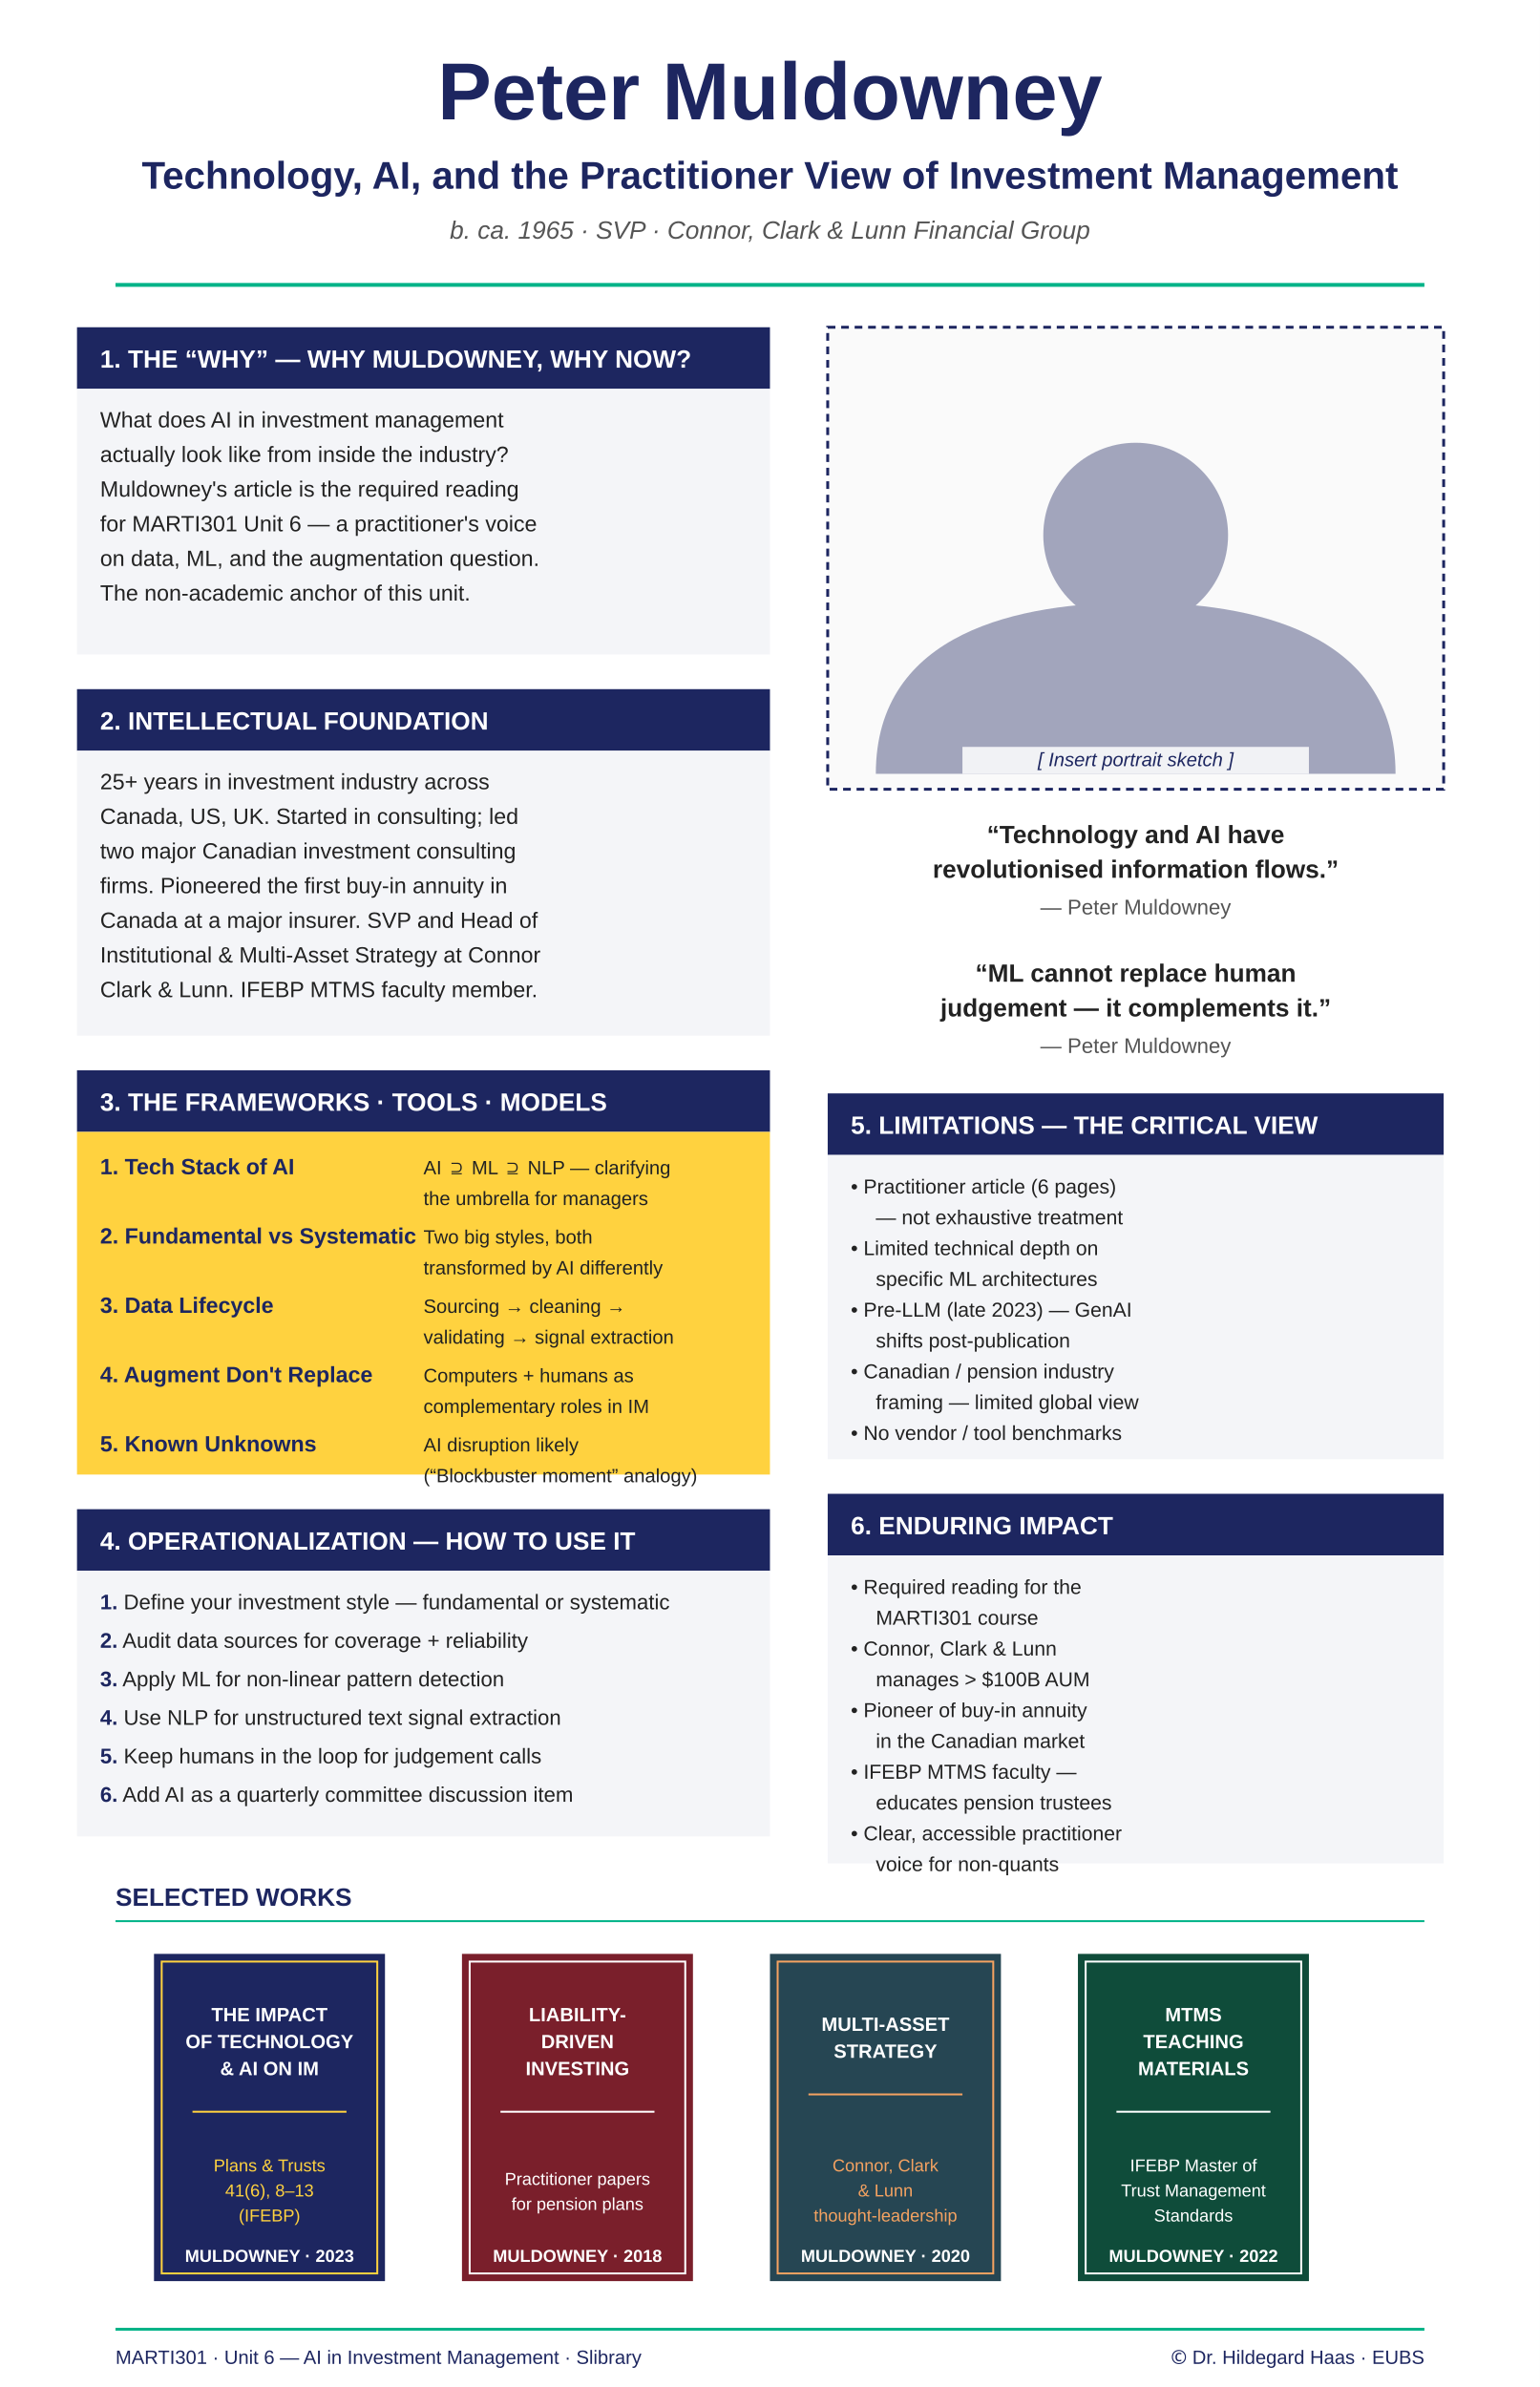
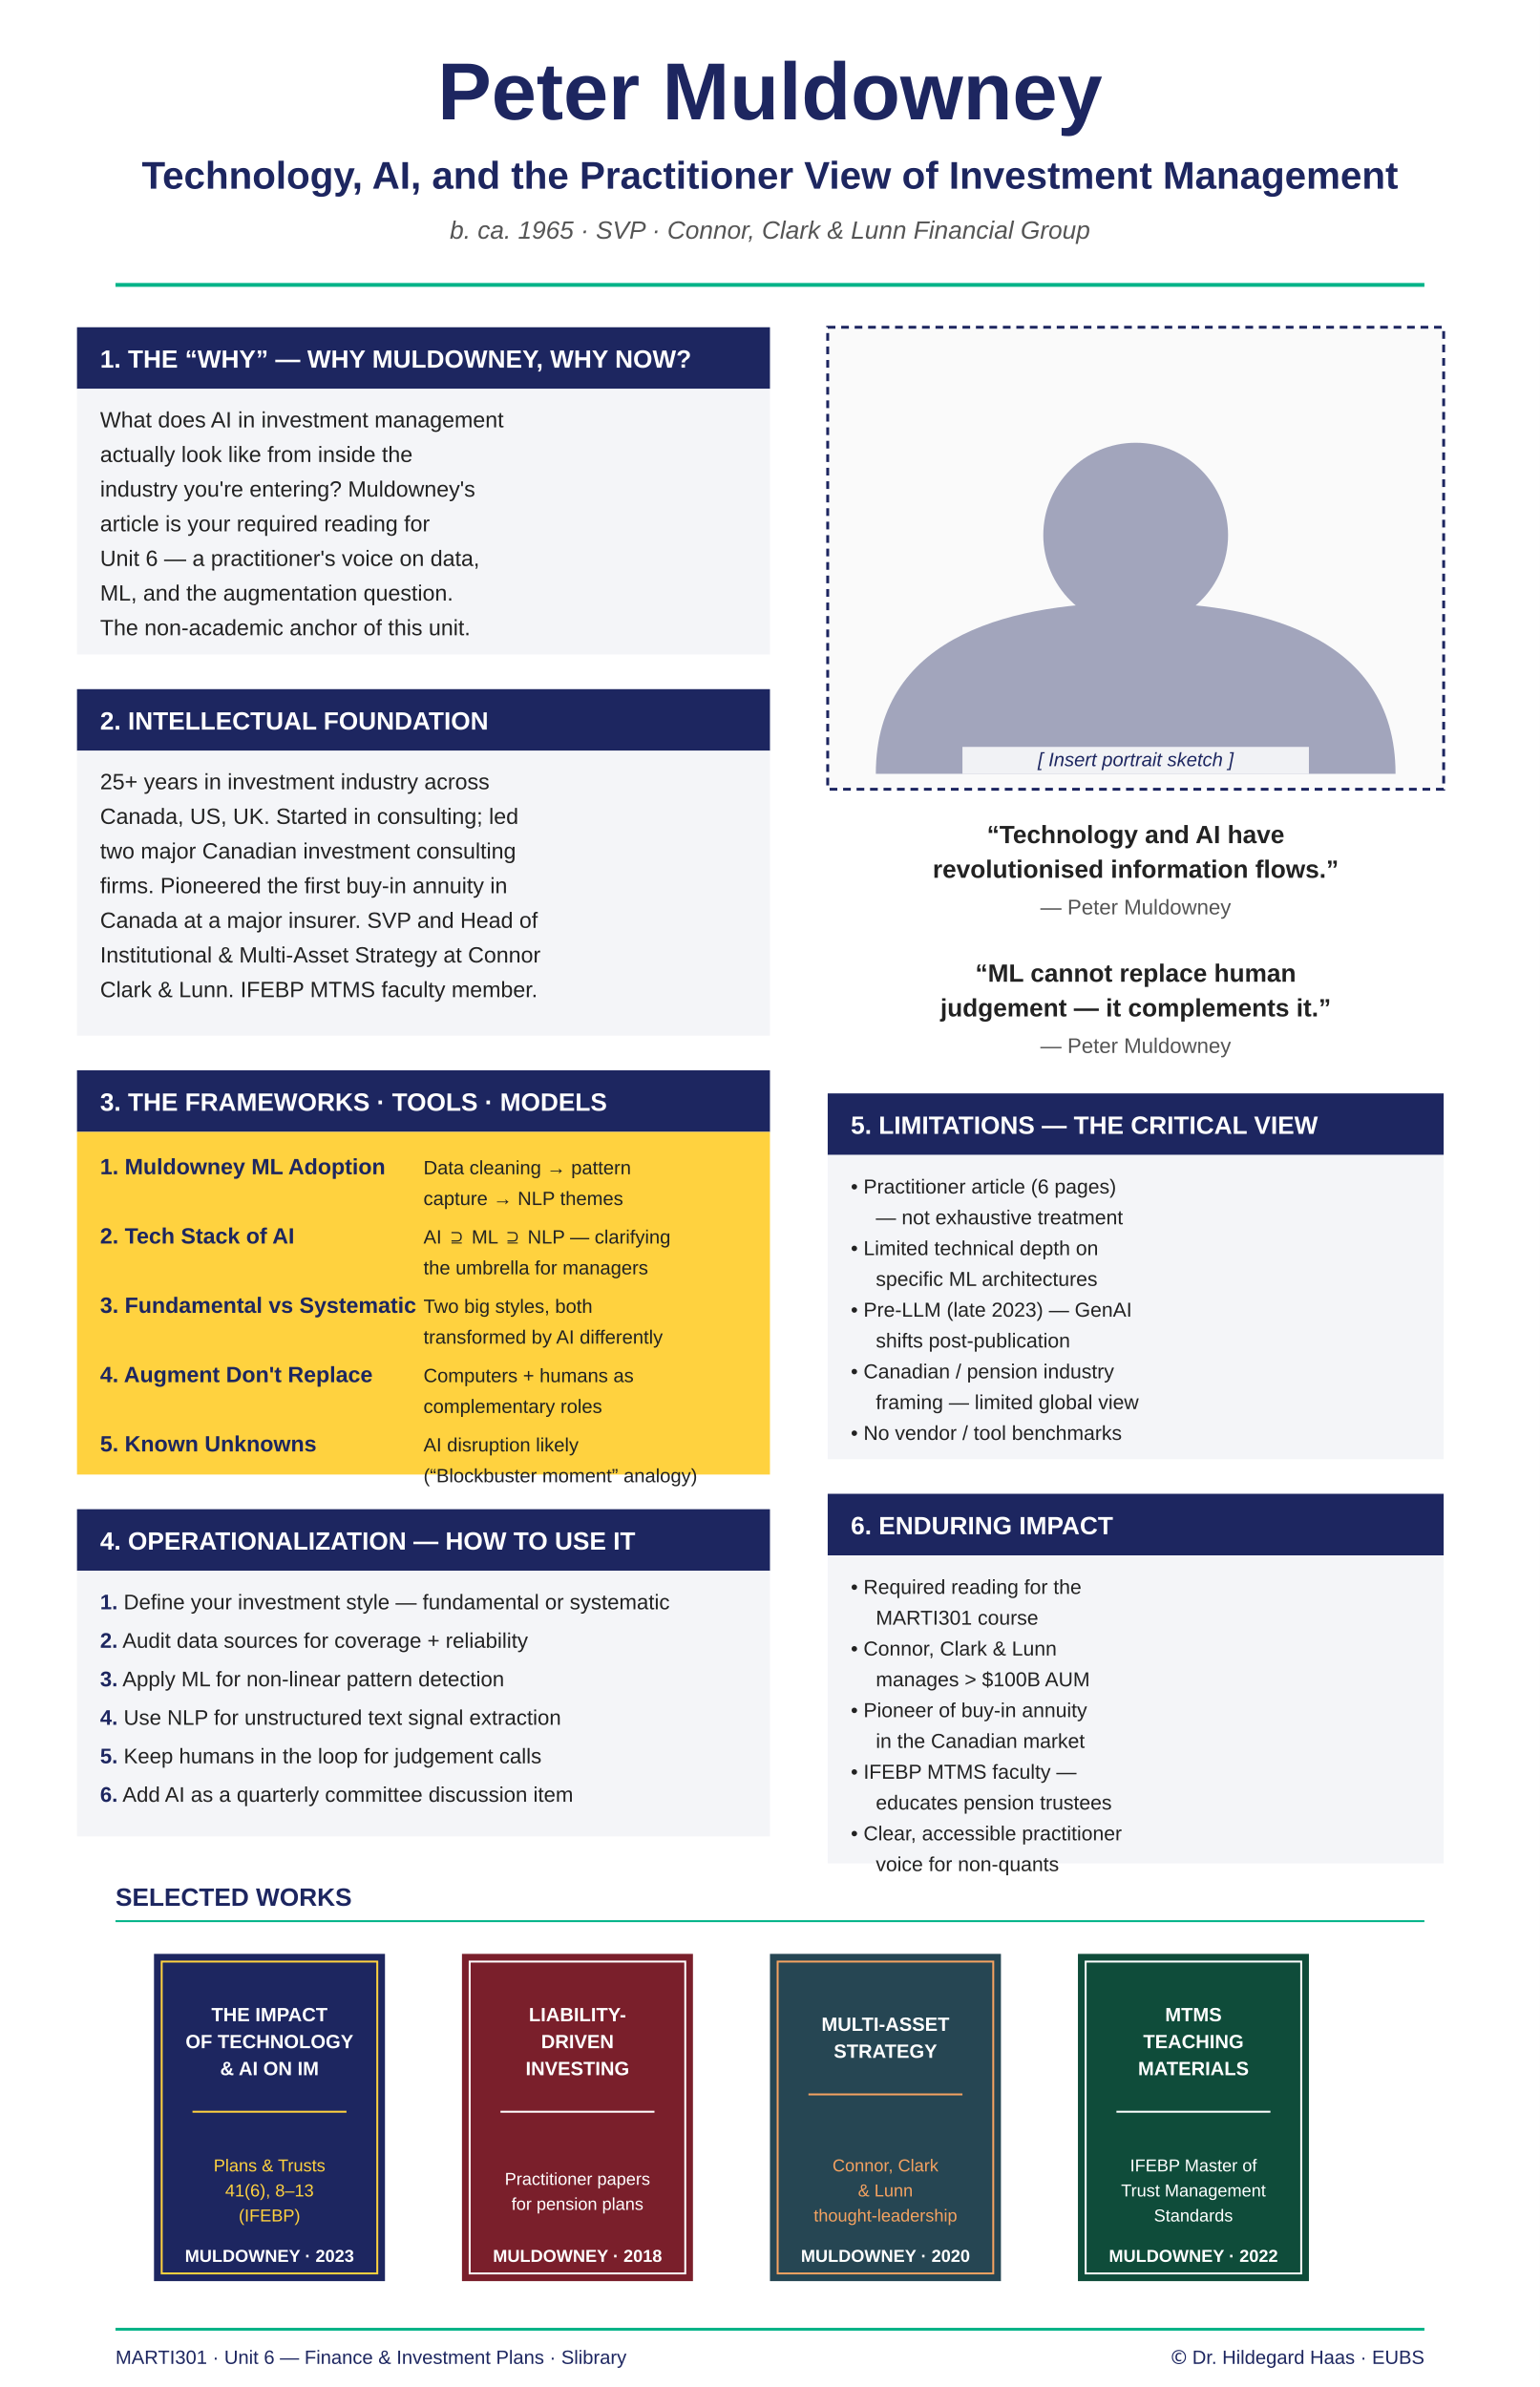
<svg xmlns="http://www.w3.org/2000/svg" viewBox="0 0 800 1240" width="800" height="1240" font-family="Arial, Helvetica, sans-serif">
  <rect width="800" height="1240" fill="#FFFFFF" />
  <text x="400" y="62" text-anchor="middle" font-size="42" font-weight="bold" fill="#1D2660">Peter Muldowney</text>
  <text x="400" y="98" text-anchor="middle" font-size="20" font-weight="bold" fill="#1D2660">Technology, AI, and the Practitioner View of Investment Management</text>
  <text x="400" y="124" text-anchor="middle" font-size="13" font-style="italic" fill="#555">b. ca. 1965 · SVP · Connor, Clark &amp; Lunn Financial Group</text>
  <line x1="60" y1="148" x2="740" y2="148" stroke="#00B388" stroke-width="2" />
  <rect x="40" y="170" width="360" height="32" fill="#1D2660" />
  <text x="52" y="191" font-size="13" font-weight="bold" fill="#FFFFFF">1. THE “WHY” — WHY MULDOWNEY, WHY NOW?</text>
  <rect x="40" y="202" width="360" height="138" fill="#F4F5F8" />
  <text x="52" y="222" font-size="11.5" fill="#222">What does AI in investment management</text>
-   <text x="52" y="240" font-size="11.5" fill="#222">actually look like from inside the industry?</text>
-   <text x="52" y="258" font-size="11.5" fill="#222">Muldowney's article is the required reading</text>
-   <text x="52" y="276" font-size="11.5" fill="#222">for MARTI301 Unit 6 — a practitioner's voice</text>
-   <text x="52" y="294" font-size="11.5" fill="#222">on data, ML, and the augmentation question.</text>
-   <text x="52" y="312" font-size="11.5" fill="#222">The non-academic anchor of this unit.</text>
+   <text x="52" y="240" font-size="11.5" fill="#222">actually look like from inside the</text>
+   <text x="52" y="258" font-size="11.5" fill="#222">industry you're entering? Muldowney's</text>
+   <text x="52" y="276" font-size="11.5" fill="#222">article is your required reading for</text>
+   <text x="52" y="294" font-size="11.5" fill="#222">Unit 6 — a practitioner's voice on data,</text>
+   <text x="52" y="312" font-size="11.5" fill="#222">ML, and the augmentation question.</text>
+   <text x="52" y="330" font-size="11.5" fill="#222">The non-academic anchor of this unit.</text>
  <rect x="40" y="358" width="360" height="32" fill="#1D2660" />
  <text x="52" y="379" font-size="13" font-weight="bold" fill="#FFFFFF">2. INTELLECTUAL FOUNDATION</text>
  <rect x="40" y="390" width="360" height="148" fill="#F4F5F8" />
  <text x="52" y="410" font-size="11.5" fill="#222">25+ years in investment industry across</text>
  <text x="52" y="428" font-size="11.5" fill="#222">Canada, US, UK. Started in consulting; led</text>
  <text x="52" y="446" font-size="11.5" fill="#222">two major Canadian investment consulting</text>
  <text x="52" y="464" font-size="11.5" fill="#222">firms. Pioneered the first buy-in annuity in</text>
  <text x="52" y="482" font-size="11.5" fill="#222">Canada at a major insurer. SVP and Head of</text>
  <text x="52" y="500" font-size="11.5" fill="#222">Institutional &amp; Multi-Asset Strategy at Connor</text>
  <text x="52" y="518" font-size="11.5" fill="#222">Clark &amp; Lunn. IFEBP MTMS faculty member.</text>
  <rect x="40" y="556" width="360" height="32" fill="#1D2660" />
  <text x="52" y="577" font-size="13" font-weight="bold" fill="#FFFFFF">3. THE FRAMEWORKS · TOOLS · MODELS</text>
  <rect x="40" y="588" width="360" height="178" fill="#FFD23F" />
-   <text x="52" y="610" font-size="11.5" font-weight="bold" fill="#1D2660">1. Tech Stack of AI</text>
-   <text x="220" y="610" font-size="10" fill="#222">AI ⊇ ML ⊇ NLP — clarifying</text>
-   <text x="220" y="626" font-size="10" fill="#222">the umbrella for managers</text>
-   <text x="52" y="646" font-size="11.5" font-weight="bold" fill="#1D2660">2. Fundamental vs Systematic</text>
-   <text x="220" y="646" font-size="10" fill="#222">Two big styles, both</text>
-   <text x="220" y="662" font-size="10" fill="#222">transformed by AI differently</text>
-   <text x="52" y="682" font-size="11.5" font-weight="bold" fill="#1D2660">3. Data Lifecycle</text>
-   <text x="220" y="682" font-size="10" fill="#222">Sourcing → cleaning →</text>
-   <text x="220" y="698" font-size="10" fill="#222">validating → signal extraction</text>
+   <text x="52" y="610" font-size="11.5" font-weight="bold" fill="#1D2660">1. Muldowney ML Adoption</text>
+   <text x="220" y="610" font-size="10" fill="#222">Data cleaning → pattern</text>
+   <text x="220" y="626" font-size="10" fill="#222">capture → NLP themes</text>
+   <text x="52" y="646" font-size="11.5" font-weight="bold" fill="#1D2660">2. Tech Stack of AI</text>
+   <text x="220" y="646" font-size="10" fill="#222">AI ⊇ ML ⊇ NLP — clarifying</text>
+   <text x="220" y="662" font-size="10" fill="#222">the umbrella for managers</text>
+   <text x="52" y="682" font-size="11.5" font-weight="bold" fill="#1D2660">3. Fundamental vs Systematic</text>
+   <text x="220" y="682" font-size="10" fill="#222">Two big styles, both</text>
+   <text x="220" y="698" font-size="10" fill="#222">transformed by AI differently</text>
  <text x="52" y="718" font-size="11.5" font-weight="bold" fill="#1D2660">4. Augment Don't Replace</text>
  <text x="220" y="718" font-size="10" fill="#222">Computers + humans as</text>
-   <text x="220" y="734" font-size="10" fill="#222">complementary roles in IM</text>
+   <text x="220" y="734" font-size="10" fill="#222">complementary roles</text>
  <text x="52" y="754" font-size="11.5" font-weight="bold" fill="#1D2660">5. Known Unknowns</text>
  <text x="220" y="754" font-size="10" fill="#222">AI disruption likely</text>
  <text x="220" y="770" font-size="10" fill="#222">(“Blockbuster moment” analogy)</text>
  <rect x="40" y="784" width="360" height="32" fill="#1D2660" />
  <text x="52" y="805" font-size="13" font-weight="bold" fill="#FFFFFF">4. OPERATIONALIZATION — HOW TO USE IT</text>
  <rect x="40" y="816" width="360" height="138" fill="#F4F5F8" />
  <text x="52" y="836" font-size="11" fill="#222">
    <tspan font-weight="bold" fill="#1D2660">1.</tspan> Define your investment style — fundamental or systematic</text>
  <text x="52" y="856" font-size="11" fill="#222">
    <tspan font-weight="bold" fill="#1D2660">2.</tspan> Audit data sources for coverage + reliability</text>
  <text x="52" y="876" font-size="11" fill="#222">
    <tspan font-weight="bold" fill="#1D2660">3.</tspan> Apply ML for non-linear pattern detection</text>
  <text x="52" y="896" font-size="11" fill="#222">
    <tspan font-weight="bold" fill="#1D2660">4.</tspan> Use NLP for unstructured text signal extraction</text>
  <text x="52" y="916" font-size="11" fill="#222">
    <tspan font-weight="bold" fill="#1D2660">5.</tspan> Keep humans in the loop for judgement calls</text>
  <text x="52" y="936" font-size="11" fill="#222">
    <tspan font-weight="bold" fill="#1D2660">6.</tspan> Add AI as a quarterly committee discussion item</text>
  <g id="portrait-placeholder">
    <rect x="430" y="170" width="320" height="240" fill="#FAFAFA" stroke="#1D2660" stroke-width="1.5" stroke-dasharray="4 3" />
    <g opacity="0.40">
      <path d="M 455 402 C 455 328, 530 313, 590 313 C 650 313, 725 328, 725 402 Z" fill="#1D2660" />
      <circle cx="590" cy="278" r="48" fill="#1D2660" />
    </g>
    <rect x="500" y="388" width="180" height="14" fill="#FFFFFF" opacity="0.85" />
    <text x="590" y="398" text-anchor="middle" font-size="10" font-style="italic" fill="#1D2660">[ Insert portrait sketch ]</text>
  </g>
  <text x="590" y="438" text-anchor="middle" font-size="13" font-weight="bold" fill="#222">“Technology and AI have</text>
  <text x="590" y="456" text-anchor="middle" font-size="13" font-weight="bold" fill="#222">revolutionised information flows.”</text>
  <text x="590" y="475" text-anchor="middle" font-size="11" fill="#555">— Peter Muldowney</text>
  <text x="590" y="510" text-anchor="middle" font-size="13" font-weight="bold" fill="#222">“ML cannot replace human</text>
  <text x="590" y="528" text-anchor="middle" font-size="13" font-weight="bold" fill="#222">judgement — it complements it.”</text>
  <text x="590" y="547" text-anchor="middle" font-size="11" fill="#555">— Peter Muldowney</text>
  <rect x="430" y="568" width="320" height="32" fill="#1D2660" />
  <text x="442" y="589" font-size="13" font-weight="bold" fill="#FFFFFF">5. LIMITATIONS — THE CRITICAL VIEW</text>
  <rect x="430" y="600" width="320" height="158" fill="#F4F5F8" />
  <text x="442" y="620" font-size="10.5" fill="#222">• Practitioner article (6 pages)</text>
  <text x="455" y="636" font-size="10.5" fill="#222">— not exhaustive treatment</text>
  <text x="442" y="652" font-size="10.5" fill="#222">• Limited technical depth on</text>
  <text x="455" y="668" font-size="10.5" fill="#222">specific ML architectures</text>
  <text x="442" y="684" font-size="10.5" fill="#222">• Pre-LLM (late 2023) — GenAI</text>
  <text x="455" y="700" font-size="10.5" fill="#222">shifts post-publication</text>
  <text x="442" y="716" font-size="10.5" fill="#222">• Canadian / pension industry</text>
  <text x="455" y="732" font-size="10.5" fill="#222">framing — limited global view</text>
  <text x="442" y="748" font-size="10.5" fill="#222">• No vendor / tool benchmarks</text>
  <rect x="430" y="776" width="320" height="32" fill="#1D2660" />
  <text x="442" y="797" font-size="13" font-weight="bold" fill="#FFFFFF">6. ENDURING IMPACT</text>
  <rect x="430" y="808" width="320" height="160" fill="#F4F5F8" />
  <text x="442" y="828" font-size="10.5" fill="#222">• Required reading for the</text>
  <text x="455" y="844" font-size="10.5" fill="#222">MARTI301 course</text>
  <text x="442" y="860" font-size="10.5" fill="#222">• Connor, Clark &amp; Lunn</text>
  <text x="455" y="876" font-size="10.5" fill="#222">manages &gt; $100B AUM</text>
  <text x="442" y="892" font-size="10.5" fill="#222">• Pioneer of buy-in annuity</text>
  <text x="455" y="908" font-size="10.5" fill="#222">in the Canadian market</text>
  <text x="442" y="924" font-size="10.5" fill="#222">• IFEBP MTMS faculty —</text>
  <text x="455" y="940" font-size="10.5" fill="#222">educates pension trustees</text>
  <text x="442" y="956" font-size="10.5" fill="#222">• Clear, accessible practitioner</text>
  <text x="455" y="972" font-size="10.5" fill="#222">voice for non-quants</text>
  <text x="60" y="990" font-size="13" font-weight="bold" fill="#1D2660">SELECTED WORKS</text>
  <line x1="60" y1="998" x2="740" y2="998" stroke="#00B388" stroke-width="1" />
  <g>
    <rect x="80" y="1015" width="120" height="170" fill="#1D2660" />
    <rect x="84" y="1019" width="112" height="162" fill="none" stroke="#FFD23F" stroke-width="1" />
    <text x="140" y="1050" text-anchor="middle" font-size="10" font-weight="bold" fill="#FFFFFF">THE IMPACT</text>
    <text x="140" y="1064" text-anchor="middle" font-size="10" font-weight="bold" fill="#FFFFFF">OF TECHNOLOGY</text>
    <text x="140" y="1078" text-anchor="middle" font-size="10" font-weight="bold" fill="#FFFFFF">&amp; AI ON IM</text>
    <line x1="100" y1="1097" x2="180" y2="1097" stroke="#FFD23F" stroke-width="1" />
    <text x="140" y="1128" text-anchor="middle" font-size="9" fill="#FFD23F">Plans &amp; Trusts</text>
    <text x="140" y="1141" text-anchor="middle" font-size="9" fill="#FFD23F">41(6), 8–13</text>
    <text x="140" y="1154" text-anchor="middle" font-size="9" fill="#FFD23F">(IFEBP)</text>
    <text x="140" y="1175" text-anchor="middle" font-size="9" font-weight="bold" fill="#FFFFFF">MULDOWNEY · 2023</text>
  </g>
  <g>
    <rect x="240" y="1015" width="120" height="170" fill="#7A1F2B" />
    <rect x="244" y="1019" width="112" height="162" fill="none" stroke="#FFFFFF" stroke-width="1" />
    <text x="300" y="1050" text-anchor="middle" font-size="10" font-weight="bold" fill="#FFFFFF">LIABILITY-</text>
    <text x="300" y="1064" text-anchor="middle" font-size="10" font-weight="bold" fill="#FFFFFF">DRIVEN</text>
    <text x="300" y="1078" text-anchor="middle" font-size="10" font-weight="bold" fill="#FFFFFF">INVESTING</text>
    <line x1="260" y1="1097" x2="340" y2="1097" stroke="#FFFFFF" stroke-width="1" />
    <text x="300" y="1135" text-anchor="middle" font-size="9" fill="#FFFFFF">Practitioner papers</text>
    <text x="300" y="1148" text-anchor="middle" font-size="9" fill="#FFFFFF">for pension plans</text>
    <text x="300" y="1175" text-anchor="middle" font-size="9" font-weight="bold" fill="#FFFFFF">MULDOWNEY · 2018</text>
  </g>
  <g>
    <rect x="400" y="1015" width="120" height="170" fill="#264653" />
    <rect x="404" y="1019" width="112" height="162" fill="none" stroke="#F4A261" stroke-width="1" />
    <text x="460" y="1055" text-anchor="middle" font-size="10" font-weight="bold" fill="#FFFFFF">MULTI-ASSET</text>
    <text x="460" y="1069" text-anchor="middle" font-size="10" font-weight="bold" fill="#FFFFFF">STRATEGY</text>
    <line x1="420" y1="1088" x2="500" y2="1088" stroke="#F4A261" stroke-width="1" />
    <text x="460" y="1128" text-anchor="middle" font-size="9" fill="#F4A261">Connor, Clark</text>
    <text x="460" y="1141" text-anchor="middle" font-size="9" fill="#F4A261">&amp; Lunn</text>
    <text x="460" y="1154" text-anchor="middle" font-size="9" fill="#F4A261">thought-leadership</text>
    <text x="460" y="1175" text-anchor="middle" font-size="9" font-weight="bold" fill="#FFFFFF">MULDOWNEY · 2020</text>
  </g>
  <g>
    <rect x="560" y="1015" width="120" height="170" fill="#0F4C3A" />
    <rect x="564" y="1019" width="112" height="162" fill="none" stroke="#FFFFFF" stroke-width="1" />
    <text x="620" y="1050" text-anchor="middle" font-size="10" font-weight="bold" fill="#FFFFFF">MTMS</text>
    <text x="620" y="1064" text-anchor="middle" font-size="10" font-weight="bold" fill="#FFFFFF">TEACHING</text>
    <text x="620" y="1078" text-anchor="middle" font-size="10" font-weight="bold" fill="#FFFFFF">MATERIALS</text>
    <line x1="580" y1="1097" x2="660" y2="1097" stroke="#FFFFFF" stroke-width="1" />
    <text x="620" y="1128" text-anchor="middle" font-size="9" fill="#FFFFFF">IFEBP Master of</text>
    <text x="620" y="1141" text-anchor="middle" font-size="9" fill="#FFFFFF">Trust Management</text>
    <text x="620" y="1154" text-anchor="middle" font-size="9" fill="#FFFFFF">Standards</text>
    <text x="620" y="1175" text-anchor="middle" font-size="9" font-weight="bold" fill="#FFFFFF">MULDOWNEY · 2022</text>
  </g>
  <line x1="60" y1="1210" x2="740" y2="1210" stroke="#00B388" stroke-width="1.5" />
-   <text x="60" y="1228" font-size="10" fill="#1D2660">MARTI301 · Unit 6 — AI in Investment Management · Slibrary</text>
+   <text x="60" y="1228" font-size="10" fill="#1D2660">MARTI301 · Unit 6 — Finance &amp; Investment Plans · Slibrary</text>
  <text x="740" y="1228" text-anchor="end" font-size="10" fill="#1D2660">©️ Dr. Hildegard Haas · EUBS</text>
</svg>
